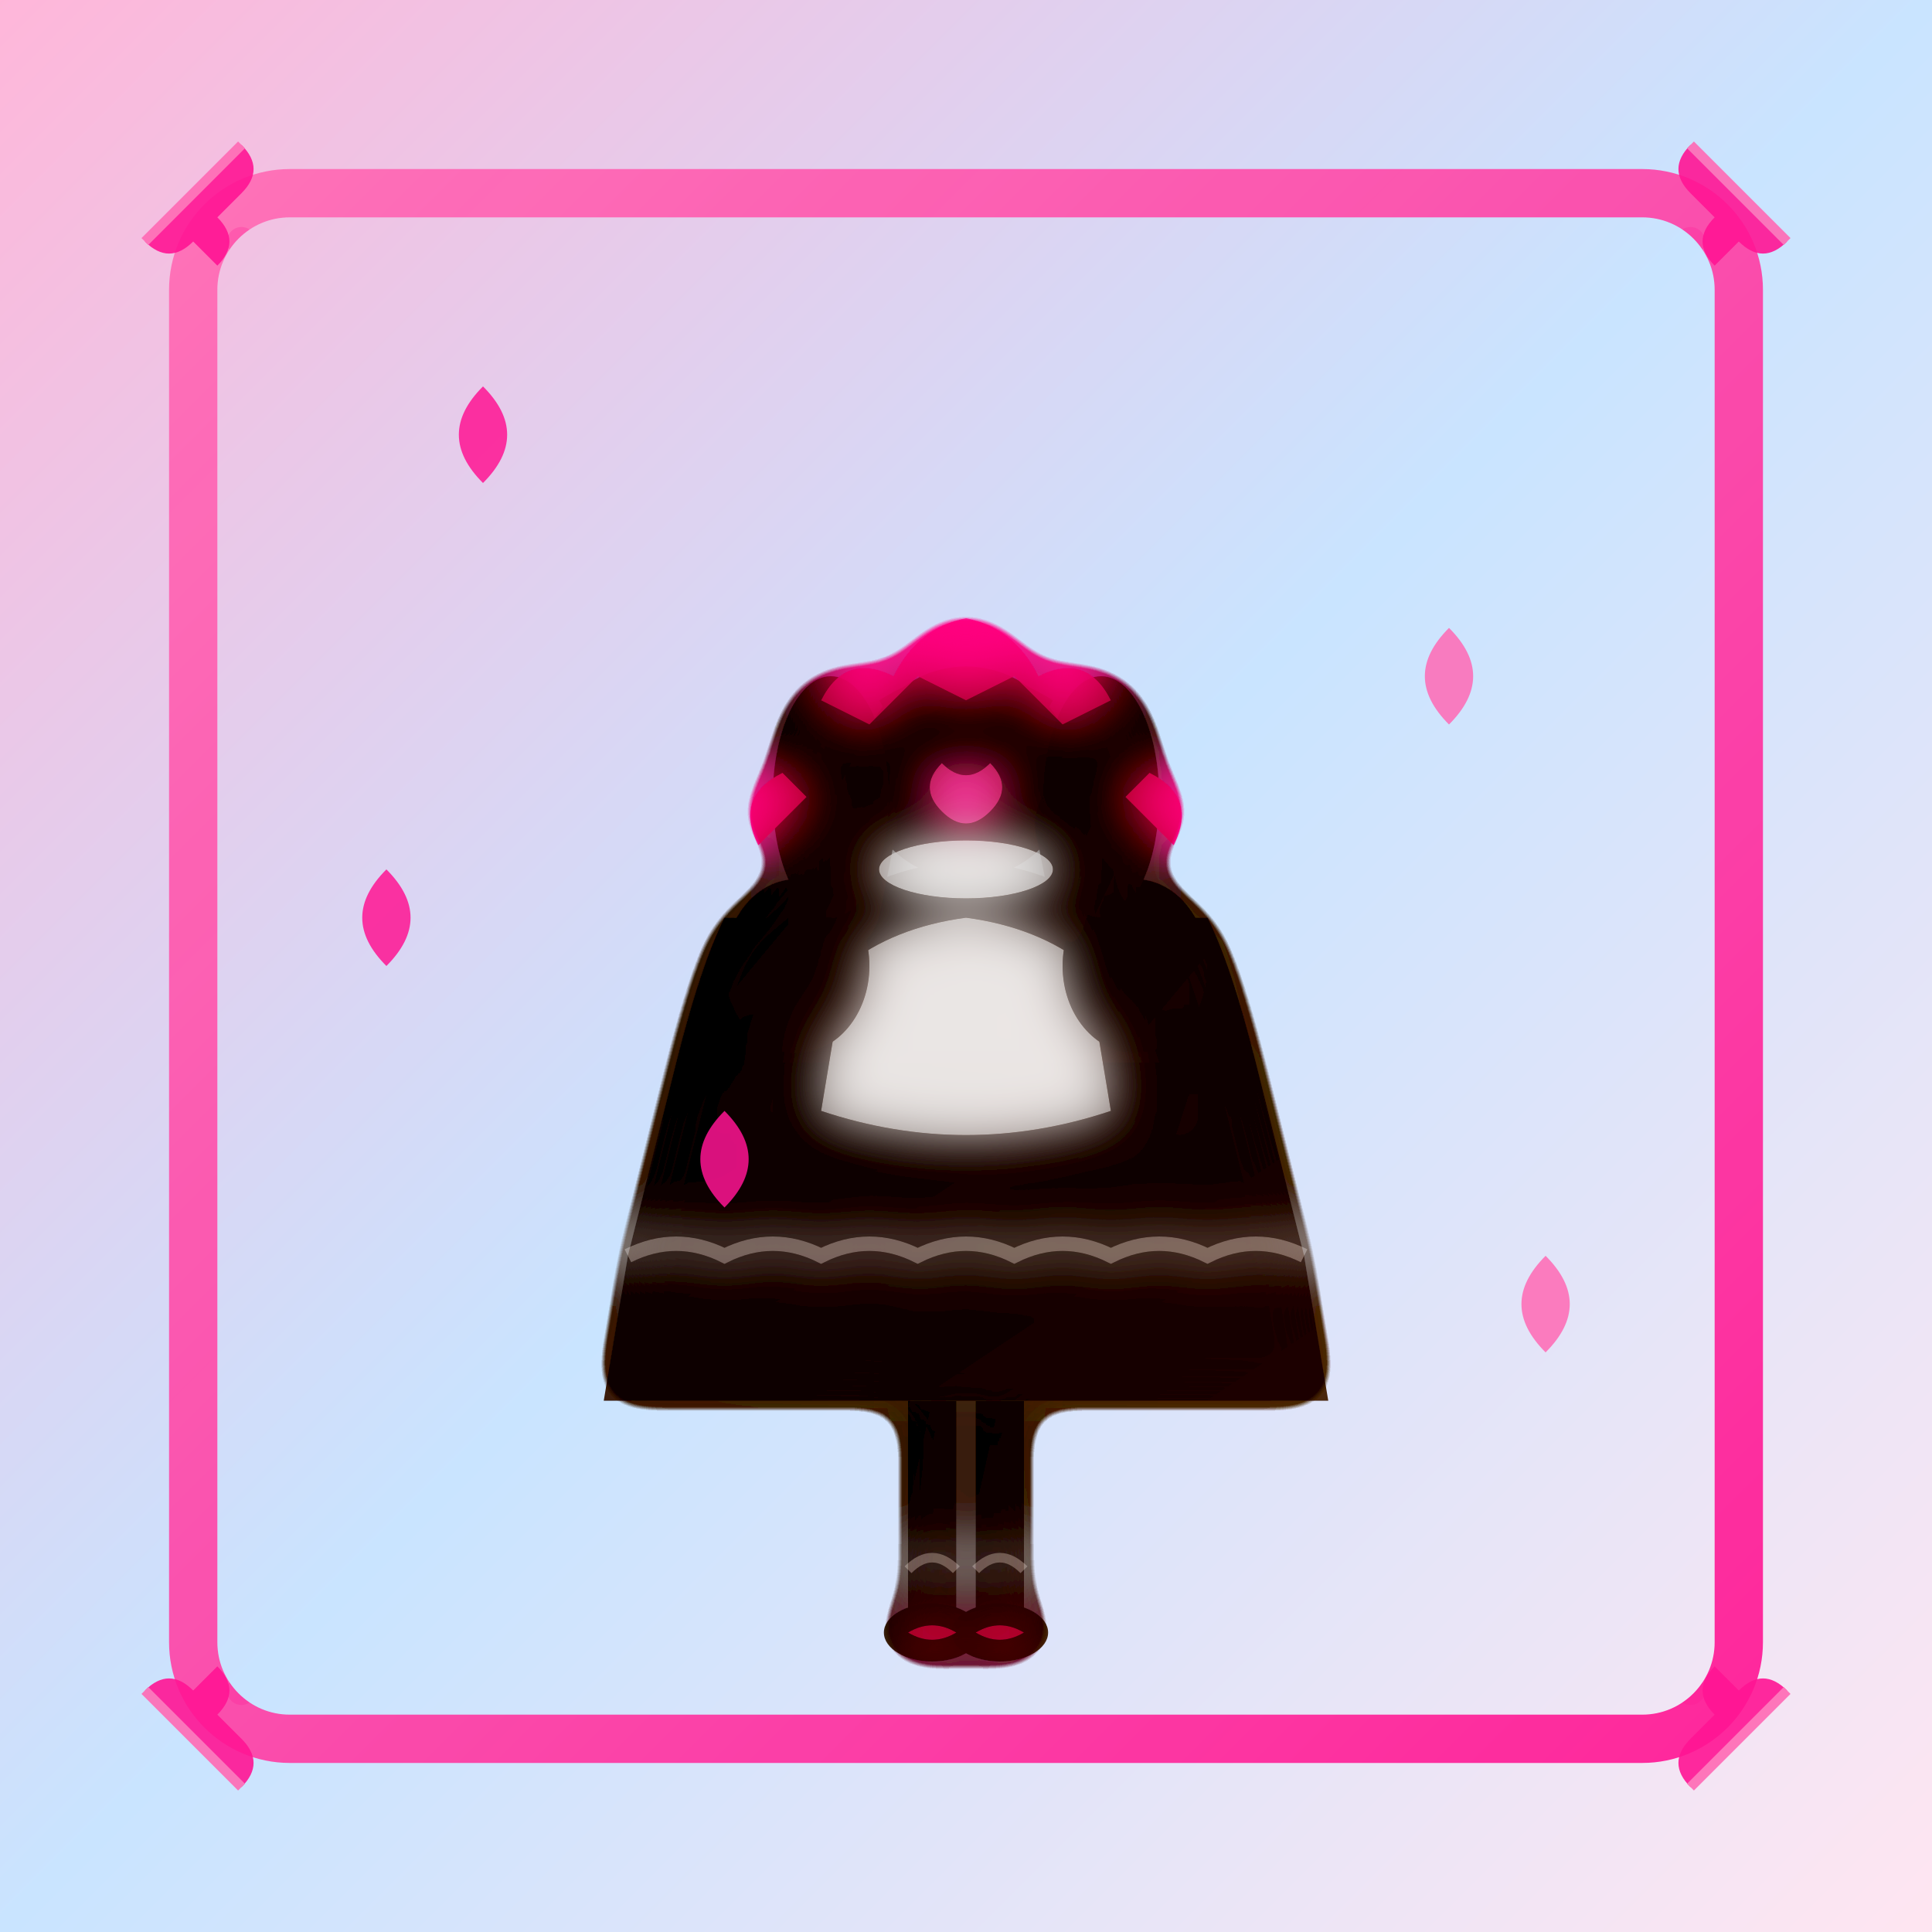
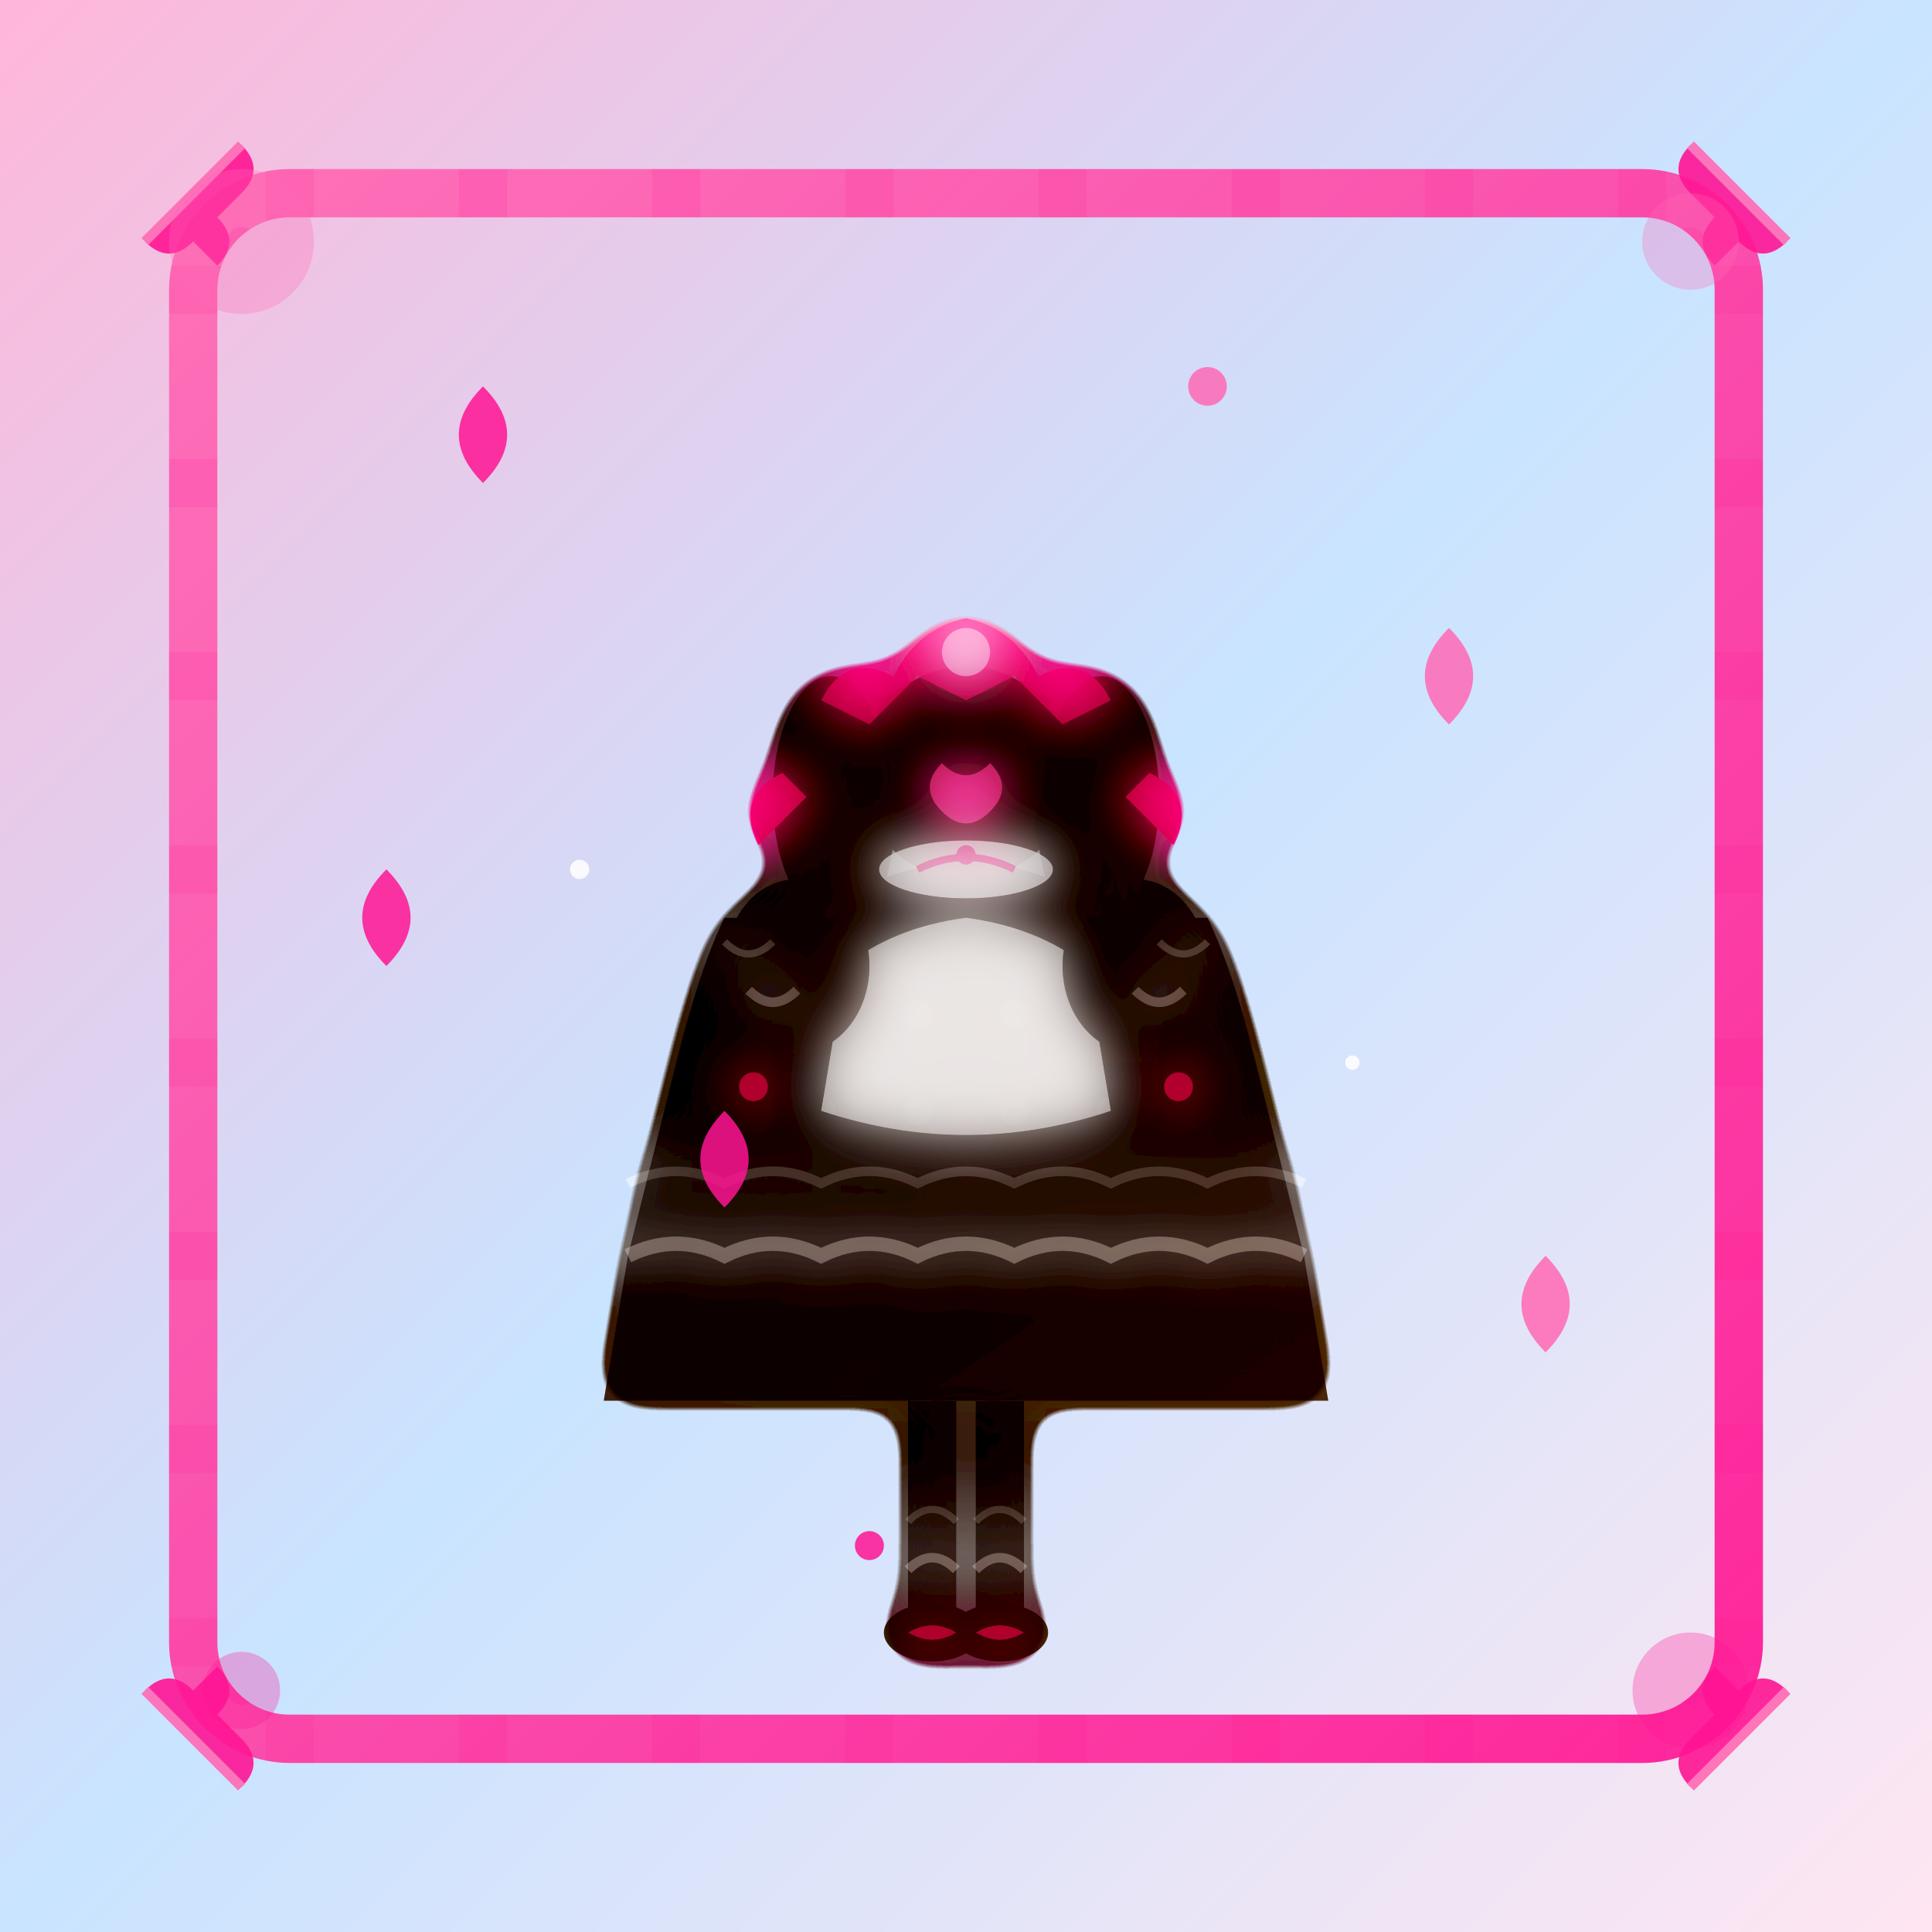
<svg xmlns="http://www.w3.org/2000/svg" width="800" height="800" viewBox="0 0 400 400">
  <defs>
    <linearGradient id="bgGradient" x1="0%" y1="0%" x2="100%" y2="100%">
      <stop offset="0%" stop-color="#FFB6D9" />
      <stop offset="50%" stop-color="#C9E4FF" />
      <stop offset="100%" stop-color="#FFE5F1" />
    </linearGradient>
    <linearGradient id="frameGradient" x1="0%" y1="0%" x2="100%" y2="100%">
      <stop offset="0%" stop-color="#FF69B4" />
      <stop offset="100%" stop-color="#FF1493" />
    </linearGradient>
    <linearGradient id="silhouetteGradient" x1="0%" y1="0%" x2="100%" y2="100%">
      <stop offset="0%" stop-color="#2C1810" />
      <stop offset="100%" stop-color="#4A2511" />
    </linearGradient>
+     <linearGradient id="dressAccent" x1="0%" y1="0%" x2="100%" y2="100%">
+       <stop offset="0%" stop-color="#FF69B4" />
+       <stop offset="100%" stop-color="#FF1493" />
+     </linearGradient>
    <filter id="softGlow" x="-20%" y="-20%" width="140%" height="140%">
      <feGaussianBlur in="SourceGraphic" stdDeviation="5" result="blur" />
      <feColorMatrix in="blur" type="matrix" values="1 0 0 0 0  0 1 0 0 0  0 0 1 0 0  0 0 0 15 -5" result="glow" />
      <feBlend in="SourceGraphic" in2="glow" mode="soft-light" />
    </filter>
    <pattern id="lacePattern" width="40" height="40" patternUnits="userSpaceOnUse">
      <circle cx="20" cy="20" r="5" fill="#FF1493" opacity="0.4" />
      <circle cx="10" cy="10" r="3" fill="#FF1493" opacity="0.4" />
      <circle cx="30" cy="10" r="3" fill="#FF1493" opacity="0.4" />
      <circle cx="10" cy="30" r="3" fill="#FF1493" opacity="0.4" />
      <circle cx="30" cy="30" r="3" fill="#FF1493" opacity="0.4" />
+       <rect x="15" y="0" width="10" height="40" fill="#FF1493" opacity="0.2" />
+       <rect x="0" y="15" width="40" height="10" fill="#FF1493" opacity="0.2" />
    </pattern>
+     <pattern id="polkaPattern" width="20" height="20" patternUnits="userSpaceOnUse">
+       <circle cx="10" cy="10" r="3" fill="#FFFFFF" opacity="0.6" />
+     </pattern>
+     <filter id="sparkle" x="-50%" y="-50%" width="200%" height="200%">
+       <feTurbulence type="fractalNoise" baseFrequency="0.05" numOctaves="1" result="noise" />
+       <feDisplacementMap in="SourceGraphic" in2="noise" scale="2" xChannelSelector="R" yChannelSelector="G" />
+     </filter>
+     <filter id="shimmer">
+       <feTurbulence type="fractalNoise" baseFrequency="0.01 0.1" numOctaves="1" result="turbulence" />
+       <feDisplacementMap in="SourceGraphic" in2="turbulence" scale="3" xChannelSelector="R" yChannelSelector="G" />
+     </filter>
  </defs>
  <rect width="400" height="400" fill="url(#bgGradient)" />
  <rect x="40" y="40" width="320" height="320" rx="20" fill="none" stroke="url(#frameGradient)" stroke-width="10" opacity="0.9" />
  <rect x="40" y="40" width="320" height="320" rx="20" fill="none" stroke="url(#lacePattern)" stroke-width="10" opacity="0.6" />
  <g opacity="0.9">
    <path d="M30,50 L40,40 L50,30 Q55,35 50,40 L45,45 Q50,50 45,55 L40,50 Q35,55 30,50 Z" fill="#FF1493" />
    <path d="M30,50 L40,40 L50,30" fill="none" stroke="#FF69B4" stroke-width="2" />
    <path d="M370,50 L360,40 L350,30 Q345,35 350,40 L355,45 Q350,50 355,55 L360,50 Q365,55 370,50 Z" fill="#FF1493" />
    <path d="M370,50 L360,40 L350,30" fill="none" stroke="#FF69B4" stroke-width="2" />
    <path d="M30,350 L40,360 L50,370 Q55,365 50,360 L45,355 Q50,350 45,345 L40,350 Q35,345 30,350 Z" fill="#FF1493" />
    <path d="M30,350 L40,360 L50,370" fill="none" stroke="#FF69B4" stroke-width="2" />
    <path d="M370,350 L360,360 L350,370 Q345,365 350,360 L355,355 Q350,350 355,345 L360,350 Q365,345 370,350 Z" fill="#FF1493" />
    <path d="M370,350 L360,360 L350,370" fill="none" stroke="#FF69B4" stroke-width="2" />
  </g>
+   <g opacity="0.3">
+     <circle cx="50" cy="50" r="15" fill="#FF69B4" />
+     <circle cx="350" cy="350" r="12" fill="#FF1493" />
+     <circle cx="350" cy="50" r="10" fill="#FF69B4" />
+     <circle cx="50" cy="350" r="8" fill="#FF1493" />
+   </g>
  <g transform="translate(200, 220)" filter="url(#softGlow)">
    <rect x="-12" y="70" width="10" height="45" fill="url(#silhouetteGradient)" />
    <rect x="2" y="70" width="10" height="45" fill="url(#silhouetteGradient)" />
    <path d="M-12,105 Q-7,100 -2,105" fill="none" stroke="#FFFFFF" stroke-width="2" opacity="0.7" />
    <path d="M2,105 Q7,100 12,105" fill="none" stroke="#FFFFFF" stroke-width="2" opacity="0.7" />
+     <path d="M-12,95 Q-7,90 -2,95" fill="none" stroke="#FFFFFF" stroke-width="1.5" opacity="0.5" />
+     <path d="M2,95 Q7,90 12,95" fill="none" stroke="#FFFFFF" stroke-width="1.5" opacity="0.5" />
    <ellipse cx="-7" cy="118" rx="10" ry="6" fill="url(#silhouetteGradient)" />
    <ellipse cx="7" cy="118" rx="10" ry="6" fill="url(#silhouetteGradient)" />
    <path d="M-12,118 Q-7,115 -2,118 Q-7,121 -12,118 Z" fill="#FF1493" />
    <path d="M2,118 Q7,115 12,118 Q7,121 2,118 Z" fill="#FF1493" />
    <path d="M-60,0 Q-65,20 -70,40 L-75,70 L75,70 L70,40 Q65,20 60,0 Q55,-20 50,-30 L-50,-30 Q-55,-20 -60,0 Z" fill="url(#silhouetteGradient)" />
    <path d="M-30,-30 L-40,0 L40,0 L30,-30 Q20,-40 0,-42 Q-20,-40 -30,-30 Z" fill="url(#silhouetteGradient)" />
    <path d="M-25,-20 L-30,10 Q0,20 30,10 L25,-20 Q15,-28 0,-30 Q-15,-28 -25,-20 Z" fill="#FFFFFF" opacity="0.85" />
+     <path d="M-25,-20 L-30,10 Q0,20 30,10 L25,-20 Q15,-28 0,-30 Q-15,-28 -25,-20 Z" fill="url(#polkaPattern)" opacity="0.3" />
    <ellipse cx="-35" cy="-20" rx="15" ry="18" fill="url(#silhouetteGradient)" />
    <ellipse cx="35" cy="-20" rx="15" ry="18" fill="url(#silhouetteGradient)" />
+     <path d="M-45,-15 Q-40,-10 -35,-15" fill="none" stroke="#FFFFFF" stroke-width="2" opacity="0.7" />
+     <path d="M35,-15 Q40,-10 45,-15" fill="none" stroke="#FFFFFF" stroke-width="2" opacity="0.7" />
    <rect x="-48" y="-10" width="8" height="25" rx="4" fill="url(#silhouetteGradient)" />
    <rect x="40" y="-10" width="8" height="25" rx="4" fill="url(#silhouetteGradient)" />
    <rect x="-8" y="-50" width="16" height="12" rx="4" fill="url(#silhouetteGradient)" />
    <circle cx="0" cy="-60" r="22" fill="url(#silhouetteGradient)" />
    <path d="M-22,-60 Q-30,-55 -28,-45 L-25,-30 Q-22,-20 -18,-30 L-15,-45 Q-12,-55 -22,-60 Z" fill="url(#silhouetteGradient)" />
    <path d="M22,-60 Q30,-55 28,-45 L25,-30 Q22,-20 18,-30 L15,-45 Q12,-55 22,-60 Z" fill="url(#silhouetteGradient)" />
    <ellipse cx="-28" cy="-55" rx="12" ry="25" fill="url(#silhouetteGradient)" />
    <ellipse cx="28" cy="-55" rx="12" ry="25" fill="url(#silhouetteGradient)" />
+     <path d="M-25,-75 Q-20,-80 -15,-75" fill="none" stroke="#FFFFFF" stroke-width="1" opacity="0.3" />
+     <path d="M15,-75 Q20,-80 25,-75" fill="none" stroke="#FFFFFF" stroke-width="1" opacity="0.3" />
    <path d="M-18,-75 Q-10,-80 0,-82 Q10,-80 18,-75 L15,-70 Q10,-72 0,-74 Q-10,-72 -15,-70 Z" fill="url(#silhouetteGradient)" />
    <path d="M-38,-60 Q-48,-55 -43,-45 Q-38,-50 -33,-55 Q-38,-60 -38,-60 Z" fill="#FF1493" />
    <path d="M38,-60 Q48,-55 43,-45 Q38,-50 33,-55 Q38,-60 38,-60 Z" fill="#FF1493" />
    <path d="M-15,-80 Q-25,-85 -30,-75 L-20,-70 L-10,-80 L0,-75 L10,-80 L20,-70 L30,-75 Q25,-85 15,-80 Q10,-90 0,-92 Q-10,-90 -15,-80 Z" fill="#FF1493" opacity="0.9" />
+     <circle cx="0" cy="-85" r="5" fill="#FFFFFF" opacity="0.8">
+       <animate attributeName="r" values="5;6;5" dur="2s" repeatCount="indefinite" />
+     </circle>
    <ellipse cx="0" cy="-40" rx="18" ry="6" fill="#FFFFFF" opacity="0.9" />
    <path d="M-70,40 Q-60,35 -50,40 Q-40,35 -30,40 Q-20,35 -10,40 Q0,35 10,40 Q20,35 30,40 Q40,35 50,40 Q60,35 70,40" fill="none" stroke="#FFFFFF" stroke-width="3" opacity="0.7" />
-     <path d="M-5,-52 Q-10,-57 -5,-62 Q0,-57 5,-62 Q10,-57 5,-52 Q0,-47 -5,-52 Z" fill="#FF69B4" />
+     <path d="M-70,25 Q-60,20 -50,25 Q-40,20 -30,25 Q-20,20 -10,25 Q0,20 10,25 Q20,20 30,25 Q40,20 50,25 Q60,20 70,25" fill="none" stroke="#FFFFFF" stroke-width="2" opacity="0.5" />
+     <path d="M-5,-52 Q-10,-57 -5,-62 Q0,-57 5,-62 Q10,-57 5,-52 Q0,-47 -5,-52 Z" fill="#FF69B4">
+       <animate attributeName="fill" values="#FF69B4;#FF1493;#FF69B4" dur="3s" repeatCount="indefinite" />
+     </path>
+     <path d="M-10,-40 Q0,-45 10,-40" fill="none" stroke="#FF69B4" stroke-width="1.5" />
+     <circle cx="0" cy="-43" r="2" fill="#FF69B4" />
+     <circle cx="-44" cy="5" r="3" fill="#FF1493" />
+     <circle cx="44" cy="5" r="3" fill="#FF1493" />
+     <path d="M-50,-25 Q-45,-20 -40,-25" fill="none" stroke="#FFFFFF" stroke-width="1.5" opacity="0.6" />
+     <path d="M40,-25 Q45,-20 50,-25" fill="none" stroke="#FFFFFF" stroke-width="1.5" opacity="0.6" />
  </g>
  <g opacity="0.85">
    <path d="M100,100 Q110,90 100,80 Q90,90 100,100 Z" fill="#FF1493">
      <animate attributeName="opacity" values="0.7;1;0.7" dur="3s" repeatCount="indefinite" />
      <animateTransform attributeName="transform" type="translate" values="0,0;0,-10;0,0" dur="4s" repeatCount="indefinite" />
    </path>
    <path d="M300,150 Q310,140 300,130 Q290,140 300,150 Z" fill="#FF69B4">
      <animate attributeName="opacity" values="0.7;1;0.7" dur="4s" repeatCount="indefinite" />
      <animateTransform attributeName="transform" type="translate" values="0,0;0,-15;0,0" dur="5s" repeatCount="indefinite" />
    </path>
    <path d="M150,250 Q160,240 150,230 Q140,240 150,250 Z" fill="#FF1493">
      <animate attributeName="opacity" values="0.7;1;0.7" dur="5s" repeatCount="indefinite" />
      <animateTransform attributeName="transform" type="translate" values="0,0;0,-12;0,0" dur="6s" repeatCount="indefinite" />
    </path>
    <path d="M320,280 Q330,270 320,260 Q310,270 320,280 Z" fill="#FF69B4">
      <animate attributeName="opacity" values="0.8;1;0.8" dur="3.5s" repeatCount="indefinite" />
      <animateTransform attributeName="transform" type="translate" values="0,0;0,-8;0,0" dur="4.5s" repeatCount="indefinite" />
    </path>
    <path d="M80,200 Q90,190 80,180 Q70,190 80,200 Z" fill="#FF1493">
      <animate attributeName="opacity" values="0.75;1;0.75" dur="4.5s" repeatCount="indefinite" />
      <animateTransform attributeName="transform" type="translate" values="0,0;0,-14;0,0" dur="5.5s" repeatCount="indefinite" />
    </path>
+     <circle cx="250" cy="80" r="4" fill="#FF69B4">
+       <animate attributeName="cy" values="80;70;80" dur="3s" repeatCount="indefinite" />
+       <animate attributeName="opacity" values="0.5;1;0.5" dur="3s" repeatCount="indefinite" />
+     </circle>
+     <circle cx="180" cy="320" r="3" fill="#FF1493">
+       <animate attributeName="cx" values="180;190;180" dur="4s" repeatCount="indefinite" />
+       <animate attributeName="opacity" values="0.6;1;0.6" dur="4s" repeatCount="indefinite" />
+     </circle>
+     <circle cx="120" cy="180" r="2" fill="#FFFFFF">
+       <animate attributeName="r" values="2;3;2" dur="1.5s" repeatCount="indefinite" />
+       <animate attributeName="opacity" values="0.3;0.8;0.3" dur="1.5s" repeatCount="indefinite" />
+     </circle>
+     <circle cx="280" cy="220" r="1.5" fill="#FFFFFF">
+       <animate attributeName="r" values="1.5;2.5;1.5" dur="2s" repeatCount="indefinite" />
+       <animate attributeName="opacity" values="0.4;0.9;0.4" dur="2s" repeatCount="indefinite" />
+     </circle>
  </g>
</svg>
